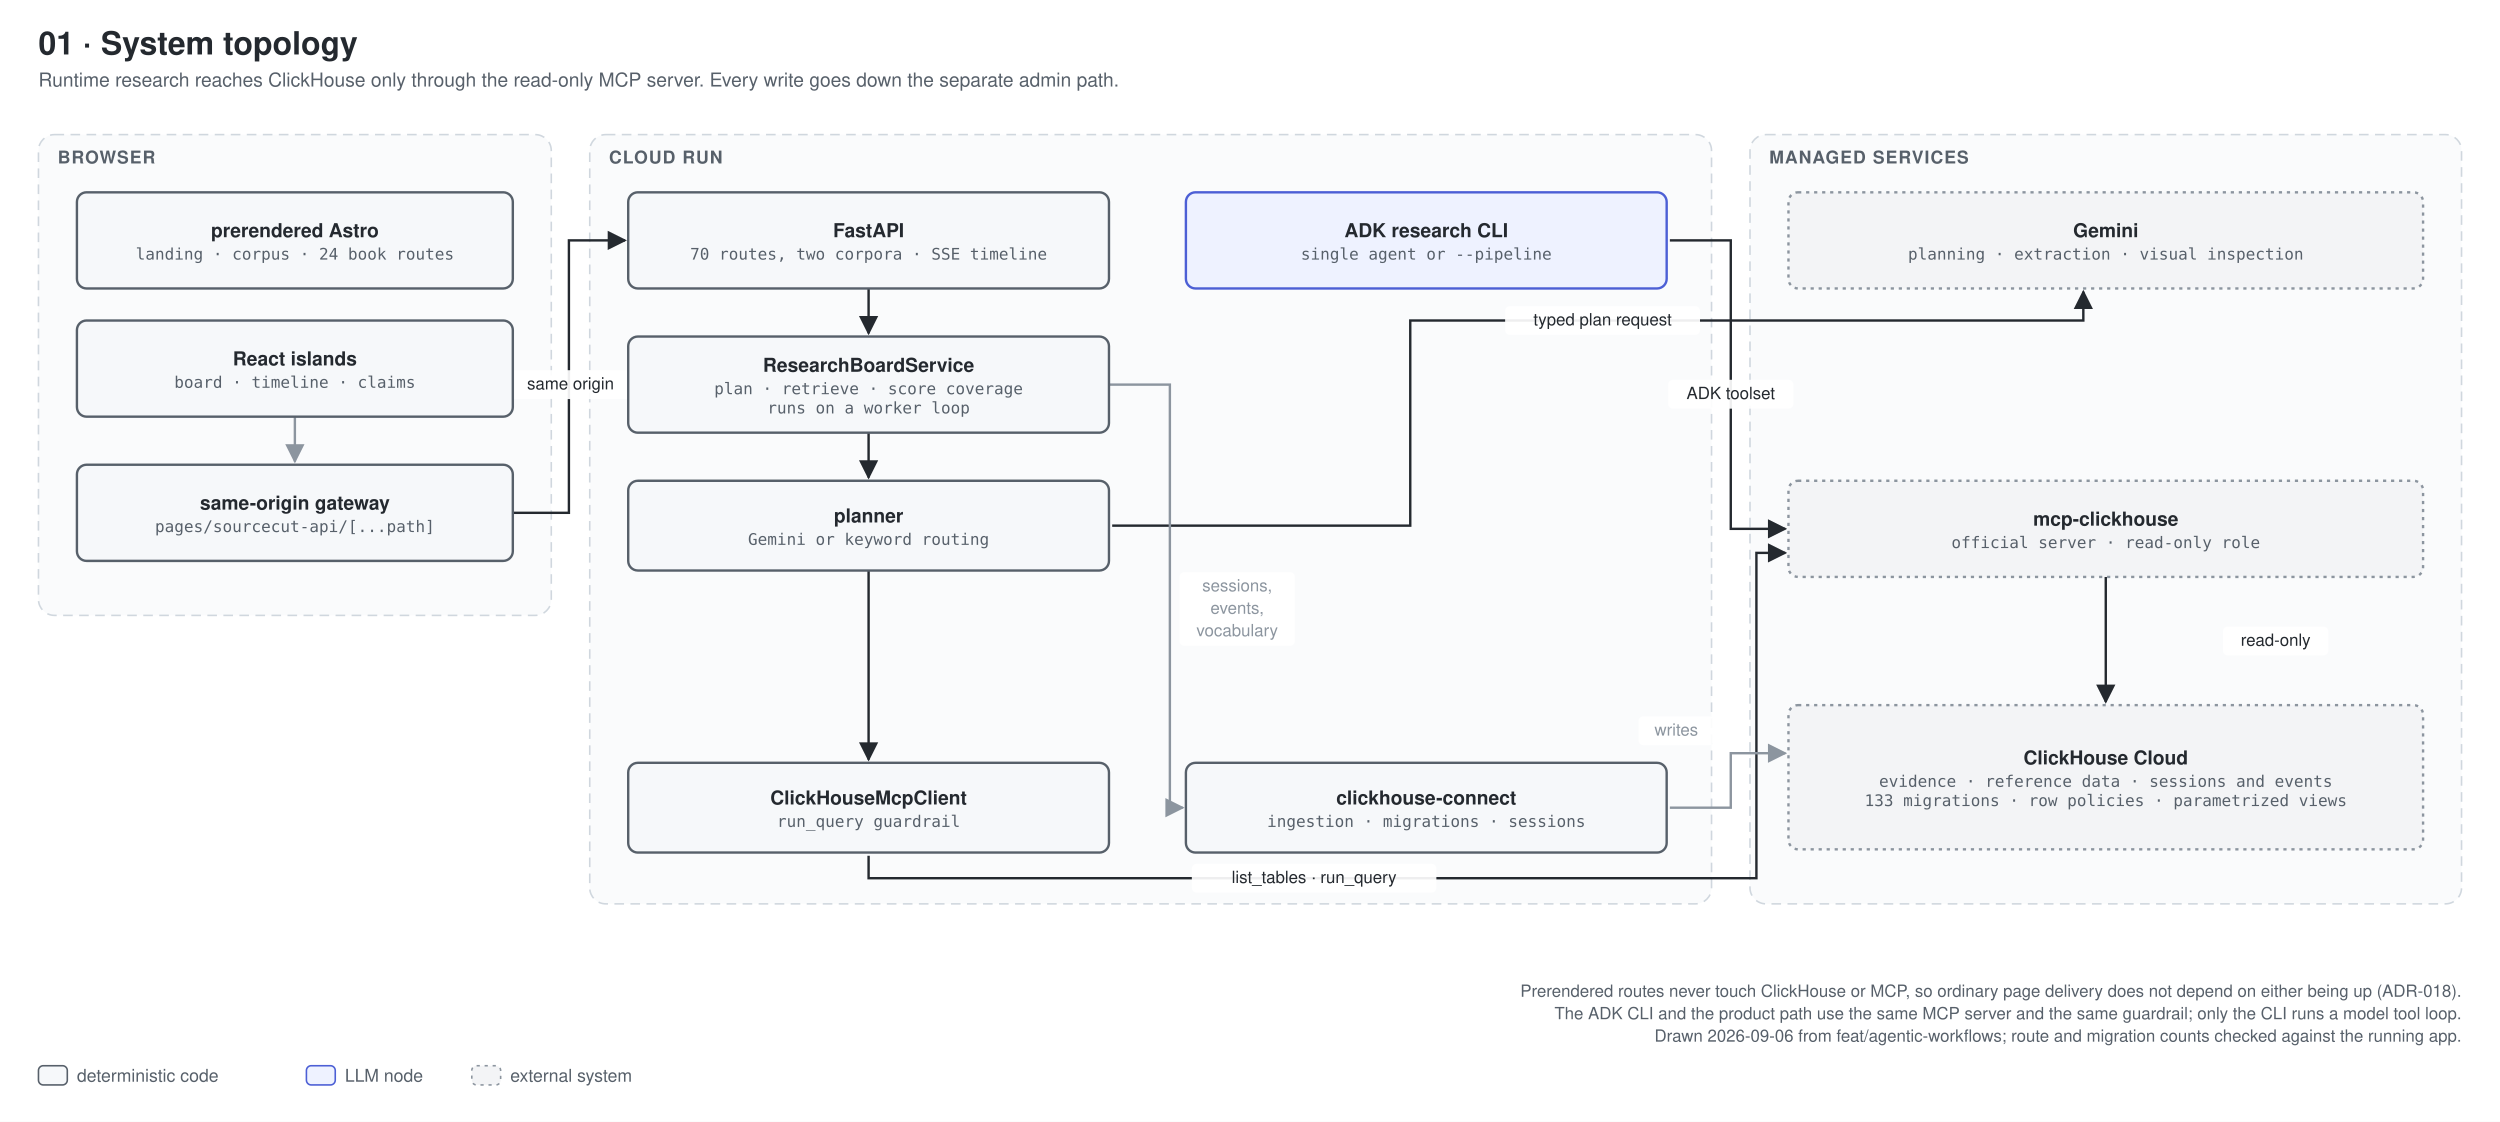
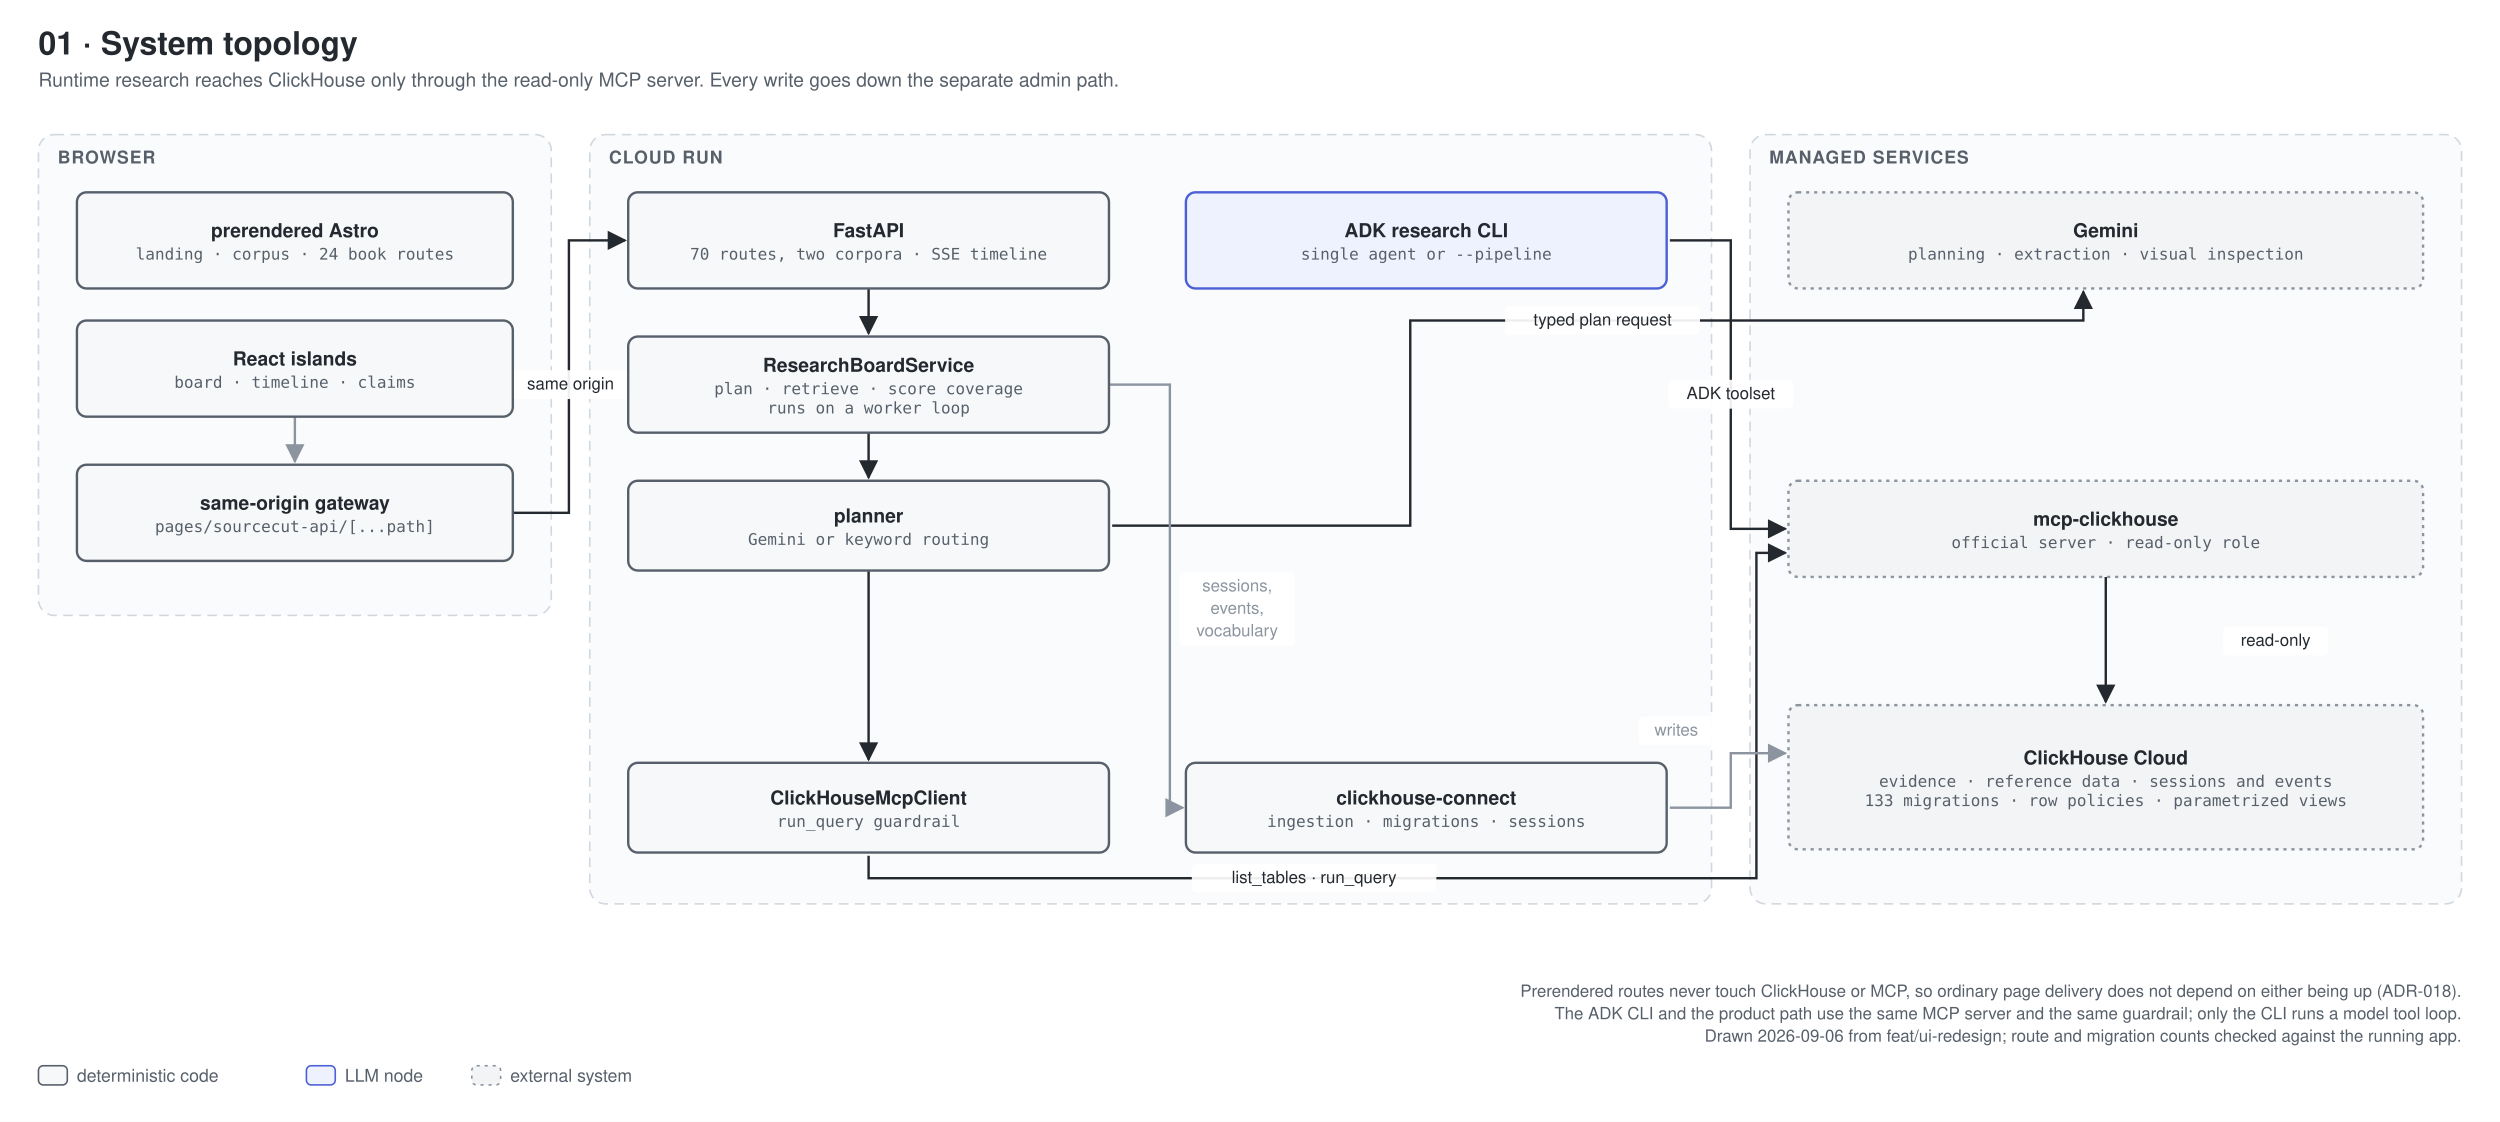
<svg xmlns="http://www.w3.org/2000/svg" viewBox="0 0 1560 700" width="1560" height="700" font-family="-apple-system, BlinkMacSystemFont, 'Segoe UI', Helvetica, Arial, sans-serif" font-size="12" role="img" aria-label="01 · System topology">
  <defs>
    <marker id="arrow" viewBox="0 0 10 10" refX="9" refY="5" markerWidth="8" markerHeight="8" orient="auto-start-reverse">
      <path d="M0,0 L10,5 L0,10 z" fill="#24292f" />
    </marker>
    <marker id="arrow-muted" viewBox="0 0 10 10" refX="9" refY="5" markerWidth="8" markerHeight="8" orient="auto-start-reverse">
      <path d="M0,0 L10,5 L0,10 z" fill="#8c959f" />
    </marker>
    <marker id="arrow-red" viewBox="0 0 10 10" refX="9" refY="5" markerWidth="8" markerHeight="8" orient="auto-start-reverse">
      <path d="M0,0 L10,5 L0,10 z" fill="#cf222e" />
    </marker>
  </defs>
  <rect width="1560" height="700" fill="#ffffff" />
  <text x="24" y="34" font-size="20" font-weight="600" fill="#24292f">01 · System topology</text>
  <text x="24" y="54" font-size="12" fill="#57606a">Runtime research reaches ClickHouse only through the read-only MCP server. Every write goes down the separate admin path.</text>
  <rect x="24" y="84" width="320" height="300" rx="10" fill="#fafbfc" stroke="#d0d7de" stroke-dasharray="6 4" />
  <text x="36" y="102" font-size="11" font-weight="600" fill="#57606a" letter-spacing="0.06em">BROWSER</text>
  <rect x="368" y="84" width="700" height="480" rx="10" fill="#fafbfc" stroke="#d0d7de" stroke-dasharray="6 4" />
  <text x="380" y="102" font-size="11" font-weight="600" fill="#57606a" letter-spacing="0.06em">CLOUD RUN</text>
  <rect x="1092" y="84" width="444" height="480" rx="10" fill="#fafbfc" stroke="#d0d7de" stroke-dasharray="6 4" />
  <text x="1104" y="102" font-size="11" font-weight="600" fill="#57606a" letter-spacing="0.06em">MANAGED SERVICES</text>
  <path d="M184,260 L184,288" fill="none" stroke="#8c959f" stroke-width="1.5" marker-end="url(#arrow-muted)" />
  <path d="M320,320 L355,320 L355,150 L390,150" fill="none" stroke="#24292f" stroke-width="1.5" marker-end="url(#arrow)" />
  <rect x="316.9" y="231" width="78.2" height="18" rx="3" fill="#ffffff" fill-opacity="0.92" />
  <text x="356" y="243" text-anchor="middle" font-size="10.5" fill="#24292f">same origin</text>
  <path d="M542,180 L542,208" fill="none" stroke="#24292f" stroke-width="1.5" marker-end="url(#arrow)" />
  <path d="M542,270 L542,298" fill="none" stroke="#24292f" stroke-width="1.5" marker-end="url(#arrow)" />
  <path d="M542,356 L542,474" fill="none" stroke="#24292f" stroke-width="1.5" marker-end="url(#arrow)" />
  <path d="M694,328 L880,328 L880,200 L1300,200 L1300,182" fill="none" stroke="#24292f" stroke-width="1.5" marker-end="url(#arrow)" />
  <rect x="939.2" y="191" width="121.6" height="18" rx="3" fill="#ffffff" fill-opacity="0.92" />
  <text x="1000" y="203" text-anchor="middle" font-size="10.5" fill="#24292f">typed plan request</text>
  <path d="M1042,150 L1080,150 L1080,330 L1114,330" fill="none" stroke="#24292f" stroke-width="1.5" marker-end="url(#arrow)" />
  <rect x="1040.9" y="237" width="78.2" height="18" rx="3" fill="#ffffff" fill-opacity="0.92" />
  <text x="1080" y="249" text-anchor="middle" font-size="10.5" fill="#24292f">ADK toolset</text>
  <path d="M542,534 L542,548 L1096,548 L1096,345 L1114,345" fill="none" stroke="#24292f" stroke-width="1.5" marker-end="url(#arrow)" />
  <rect x="743.7" y="539" width="152.6" height="18" rx="3" fill="#ffffff" fill-opacity="0.92" />
  <text x="820" y="551" text-anchor="middle" font-size="10.5" fill="#24292f">list_tables · run_query</text>
  <path d="M1314,360 L1314,438" fill="none" stroke="#24292f" stroke-width="1.5" marker-end="url(#arrow)" />
  <rect x="1387.1" y="391" width="65.8" height="18" rx="3" fill="#ffffff" fill-opacity="0.92" />
  <text x="1420" y="403" text-anchor="middle" font-size="10.5" fill="#24292f">read-only</text>
  <path d="M1042,504 L1080,504 L1080,470 L1114,470" fill="none" stroke="#8c959f" stroke-width="1.5" marker-end="url(#arrow-muted)" />
  <rect x="1022.4" y="447" width="47.2" height="18" rx="3" fill="#ffffff" fill-opacity="0.92" />
  <text x="1046" y="459" text-anchor="middle" font-size="10.5" fill="#8c959f">writes</text>
  <path d="M692,240 L730,240 L730,504 L738,504" fill="none" stroke="#8c959f" stroke-width="1.5" marker-end="url(#arrow-muted)" />
  <rect x="736" y="357" width="72" height="46" rx="3" fill="#ffffff" fill-opacity="0.92" />
  <text x="772" y="369" text-anchor="middle" font-size="10.5" fill="#8c959f">sessions,</text>
  <text x="772" y="383" text-anchor="middle" font-size="10.5" fill="#8c959f">events,</text>
  <text x="772" y="397" text-anchor="middle" font-size="10.5" fill="#8c959f">vocabulary</text>
  <rect x="48" y="120" width="272" height="60" rx="6" fill="#f6f8fa" stroke="#57606a" stroke-width="1.5" />
  <text x="184" y="148.0" text-anchor="middle" font-size="12.0" font-weight="600" fill="#24292f">prerendered Astro</text>
  <text x="184" y="162.0" text-anchor="middle" font-size="10.0" fill="#57606a" font-family="ui-monospace, SFMono-Regular, Menlo, monospace">landing · corpus · 24 book routes</text>
  <rect x="48" y="200" width="272" height="60" rx="6" fill="#f6f8fa" stroke="#57606a" stroke-width="1.5" />
  <text x="184" y="228.0" text-anchor="middle" font-size="12.0" font-weight="600" fill="#24292f">React islands</text>
  <text x="184" y="242.0" text-anchor="middle" font-size="10.0" fill="#57606a" font-family="ui-monospace, SFMono-Regular, Menlo, monospace">board · timeline · claims</text>
  <rect x="48" y="290" width="272" height="60" rx="6" fill="#f6f8fa" stroke="#57606a" stroke-width="1.5" />
  <text x="184" y="318.0" text-anchor="middle" font-size="12.0" font-weight="600" fill="#24292f">same-origin gateway</text>
  <text x="184" y="332.0" text-anchor="middle" font-size="10.0" fill="#57606a" font-family="ui-monospace, SFMono-Regular, Menlo, monospace">pages/sourcecut-api/[...path]</text>
  <rect x="392" y="120" width="300" height="60" rx="6" fill="#f6f8fa" stroke="#57606a" stroke-width="1.5" />
  <text x="542" y="148.0" text-anchor="middle" font-size="12.0" font-weight="600" fill="#24292f">FastAPI</text>
  <text x="542" y="162.0" text-anchor="middle" font-size="10.0" fill="#57606a" font-family="ui-monospace, SFMono-Regular, Menlo, monospace">70 routes, two corpora · SSE timeline</text>
  <rect x="392" y="210" width="300" height="60" rx="6" fill="#f6f8fa" stroke="#57606a" stroke-width="1.5" />
  <text x="542" y="232.0" text-anchor="middle" font-size="12.0" font-weight="600" fill="#24292f">ResearchBoardService</text>
  <text x="542" y="246.0" text-anchor="middle" font-size="10.0" fill="#57606a" font-family="ui-monospace, SFMono-Regular, Menlo, monospace">plan · retrieve · score coverage</text>
  <text x="542" y="258.0" text-anchor="middle" font-size="10.0" fill="#57606a" font-family="ui-monospace, SFMono-Regular, Menlo, monospace">runs on a worker loop</text>
  <rect x="392" y="300" width="300" height="56" rx="6" fill="#f6f8fa" stroke="#57606a" stroke-width="1.5" />
  <text x="542" y="326.0" text-anchor="middle" font-size="12.0" font-weight="600" fill="#24292f">planner</text>
  <text x="542" y="340.0" text-anchor="middle" font-size="10.0" fill="#57606a" font-family="ui-monospace, SFMono-Regular, Menlo, monospace">Gemini or keyword routing</text>
  <rect x="392" y="476" width="300" height="56" rx="6" fill="#f6f8fa" stroke="#57606a" stroke-width="1.5" />
  <text x="542" y="502.0" text-anchor="middle" font-size="12.0" font-weight="600" fill="#24292f">ClickHouseMcpClient</text>
  <text x="542" y="516.0" text-anchor="middle" font-size="10.0" fill="#57606a" font-family="ui-monospace, SFMono-Regular, Menlo, monospace">run_query guardrail</text>
  <rect x="740" y="120" width="300" height="60" rx="6" fill="#eef2ff" stroke="#4c5fd5" stroke-width="1.5" />
  <text x="890" y="148.0" text-anchor="middle" font-size="12.0" font-weight="600" fill="#24292f">ADK research CLI</text>
  <text x="890" y="162.0" text-anchor="middle" font-size="10.0" fill="#57606a" font-family="ui-monospace, SFMono-Regular, Menlo, monospace">single agent or --pipeline</text>
  <rect x="740" y="476" width="300" height="56" rx="6" fill="#f6f8fa" stroke="#57606a" stroke-width="1.5" />
  <text x="890" y="502.0" text-anchor="middle" font-size="12.0" font-weight="600" fill="#24292f">clickhouse-connect</text>
  <text x="890" y="516.0" text-anchor="middle" font-size="10.0" fill="#57606a" font-family="ui-monospace, SFMono-Regular, Menlo, monospace">ingestion · migrations · sessions</text>
  <rect x="1116" y="120" width="396" height="60" rx="6" fill="#f3f4f6" stroke="#8c959f" stroke-width="1.5" stroke-dasharray="2 3" />
  <text x="1314" y="148.0" text-anchor="middle" font-size="12.0" font-weight="600" fill="#24292f">Gemini</text>
  <text x="1314" y="162.0" text-anchor="middle" font-size="10.0" fill="#57606a" font-family="ui-monospace, SFMono-Regular, Menlo, monospace">planning · extraction · visual inspection</text>
  <rect x="1116" y="300" width="396" height="60" rx="6" fill="#f3f4f6" stroke="#8c959f" stroke-width="1.5" stroke-dasharray="2 3" />
  <text x="1314" y="328.0" text-anchor="middle" font-size="12.0" font-weight="600" fill="#24292f">mcp-clickhouse</text>
  <text x="1314" y="342.0" text-anchor="middle" font-size="10.0" fill="#57606a" font-family="ui-monospace, SFMono-Regular, Menlo, monospace">official server · read-only role</text>
  <rect x="1116" y="440" width="396" height="90" rx="6" fill="#f3f4f6" stroke="#8c959f" stroke-width="1.5" stroke-dasharray="2 3" />
  <text x="1314" y="477.0" text-anchor="middle" font-size="12.0" font-weight="600" fill="#24292f">ClickHouse Cloud</text>
  <text x="1314" y="491.0" text-anchor="middle" font-size="10.0" fill="#57606a" font-family="ui-monospace, SFMono-Regular, Menlo, monospace">evidence · reference data · sessions and events</text>
  <text x="1314" y="503.0" text-anchor="middle" font-size="10.0" fill="#57606a" font-family="ui-monospace, SFMono-Regular, Menlo, monospace">133 migrations · row policies · parametrized views</text>
  <rect x="24" y="665" width="18" height="12" rx="3" fill="#f6f8fa" stroke="#57606a" />
  <text x="48" y="675" font-size="11" fill="#57606a">deterministic code</text>
  <rect x="191.2" y="665" width="18" height="12" rx="3" fill="#eef2ff" stroke="#4c5fd5" />
  <text x="215.2" y="675" font-size="11" fill="#57606a">LLM node</text>
  <rect x="294.4" y="665" width="18" height="12" rx="3" fill="#f3f4f6" stroke="#8c959f" stroke-dasharray="2 3" />
  <text x="318.4" y="675" font-size="11" fill="#57606a">external system</text>
  <text x="1536" y="622" text-anchor="end" font-size="10.5" fill="#57606a">Prerendered routes never touch ClickHouse or MCP, so ordinary page delivery does not depend on either being up (ADR-018).</text>
  <text x="1536" y="636" text-anchor="end" font-size="10.5" fill="#57606a">The ADK CLI and the product path use the same MCP server and the same guardrail; only the CLI runs a model tool loop.</text>
-   <text x="1536" y="650" text-anchor="end" font-size="10.5" fill="#57606a">Drawn 2026-09-06 from feat/agentic-workflows; route and migration counts checked against the running app.</text>
+   <text x="1536" y="650" text-anchor="end" font-size="10.5" fill="#57606a">Drawn 2026-09-06 from feat/ui-redesign; route and migration counts checked against the running app.</text>
</svg>
